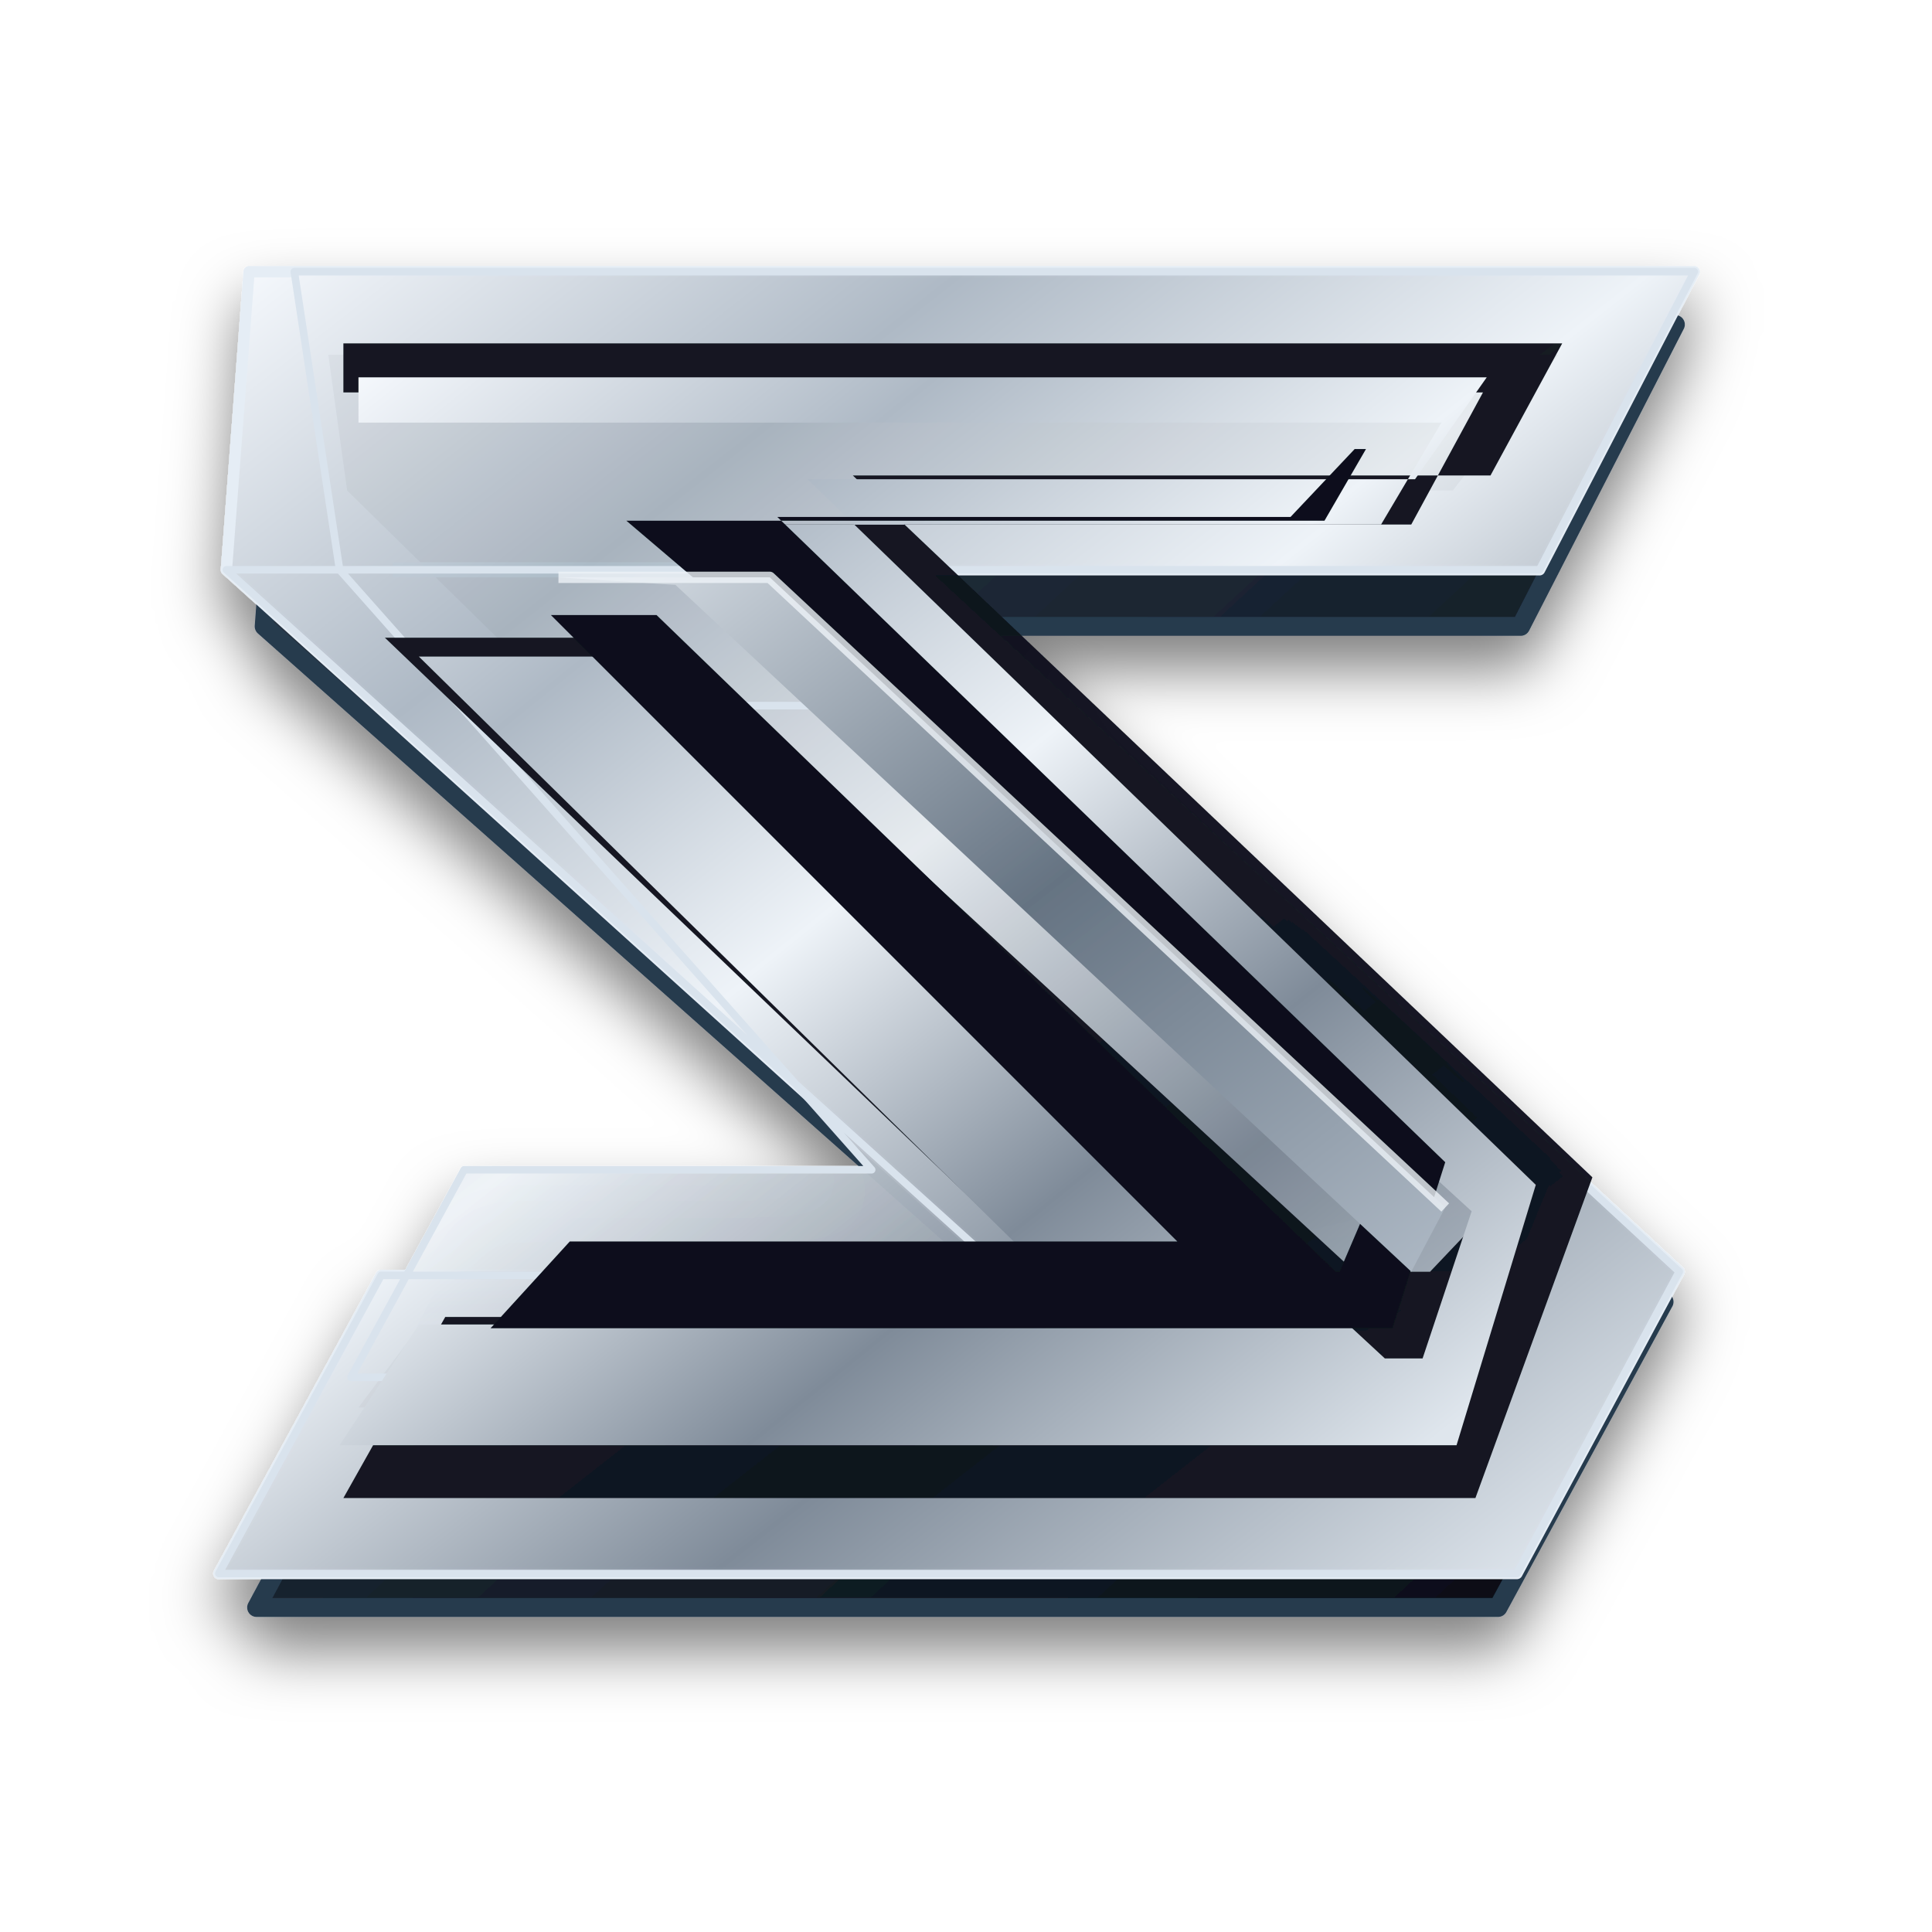
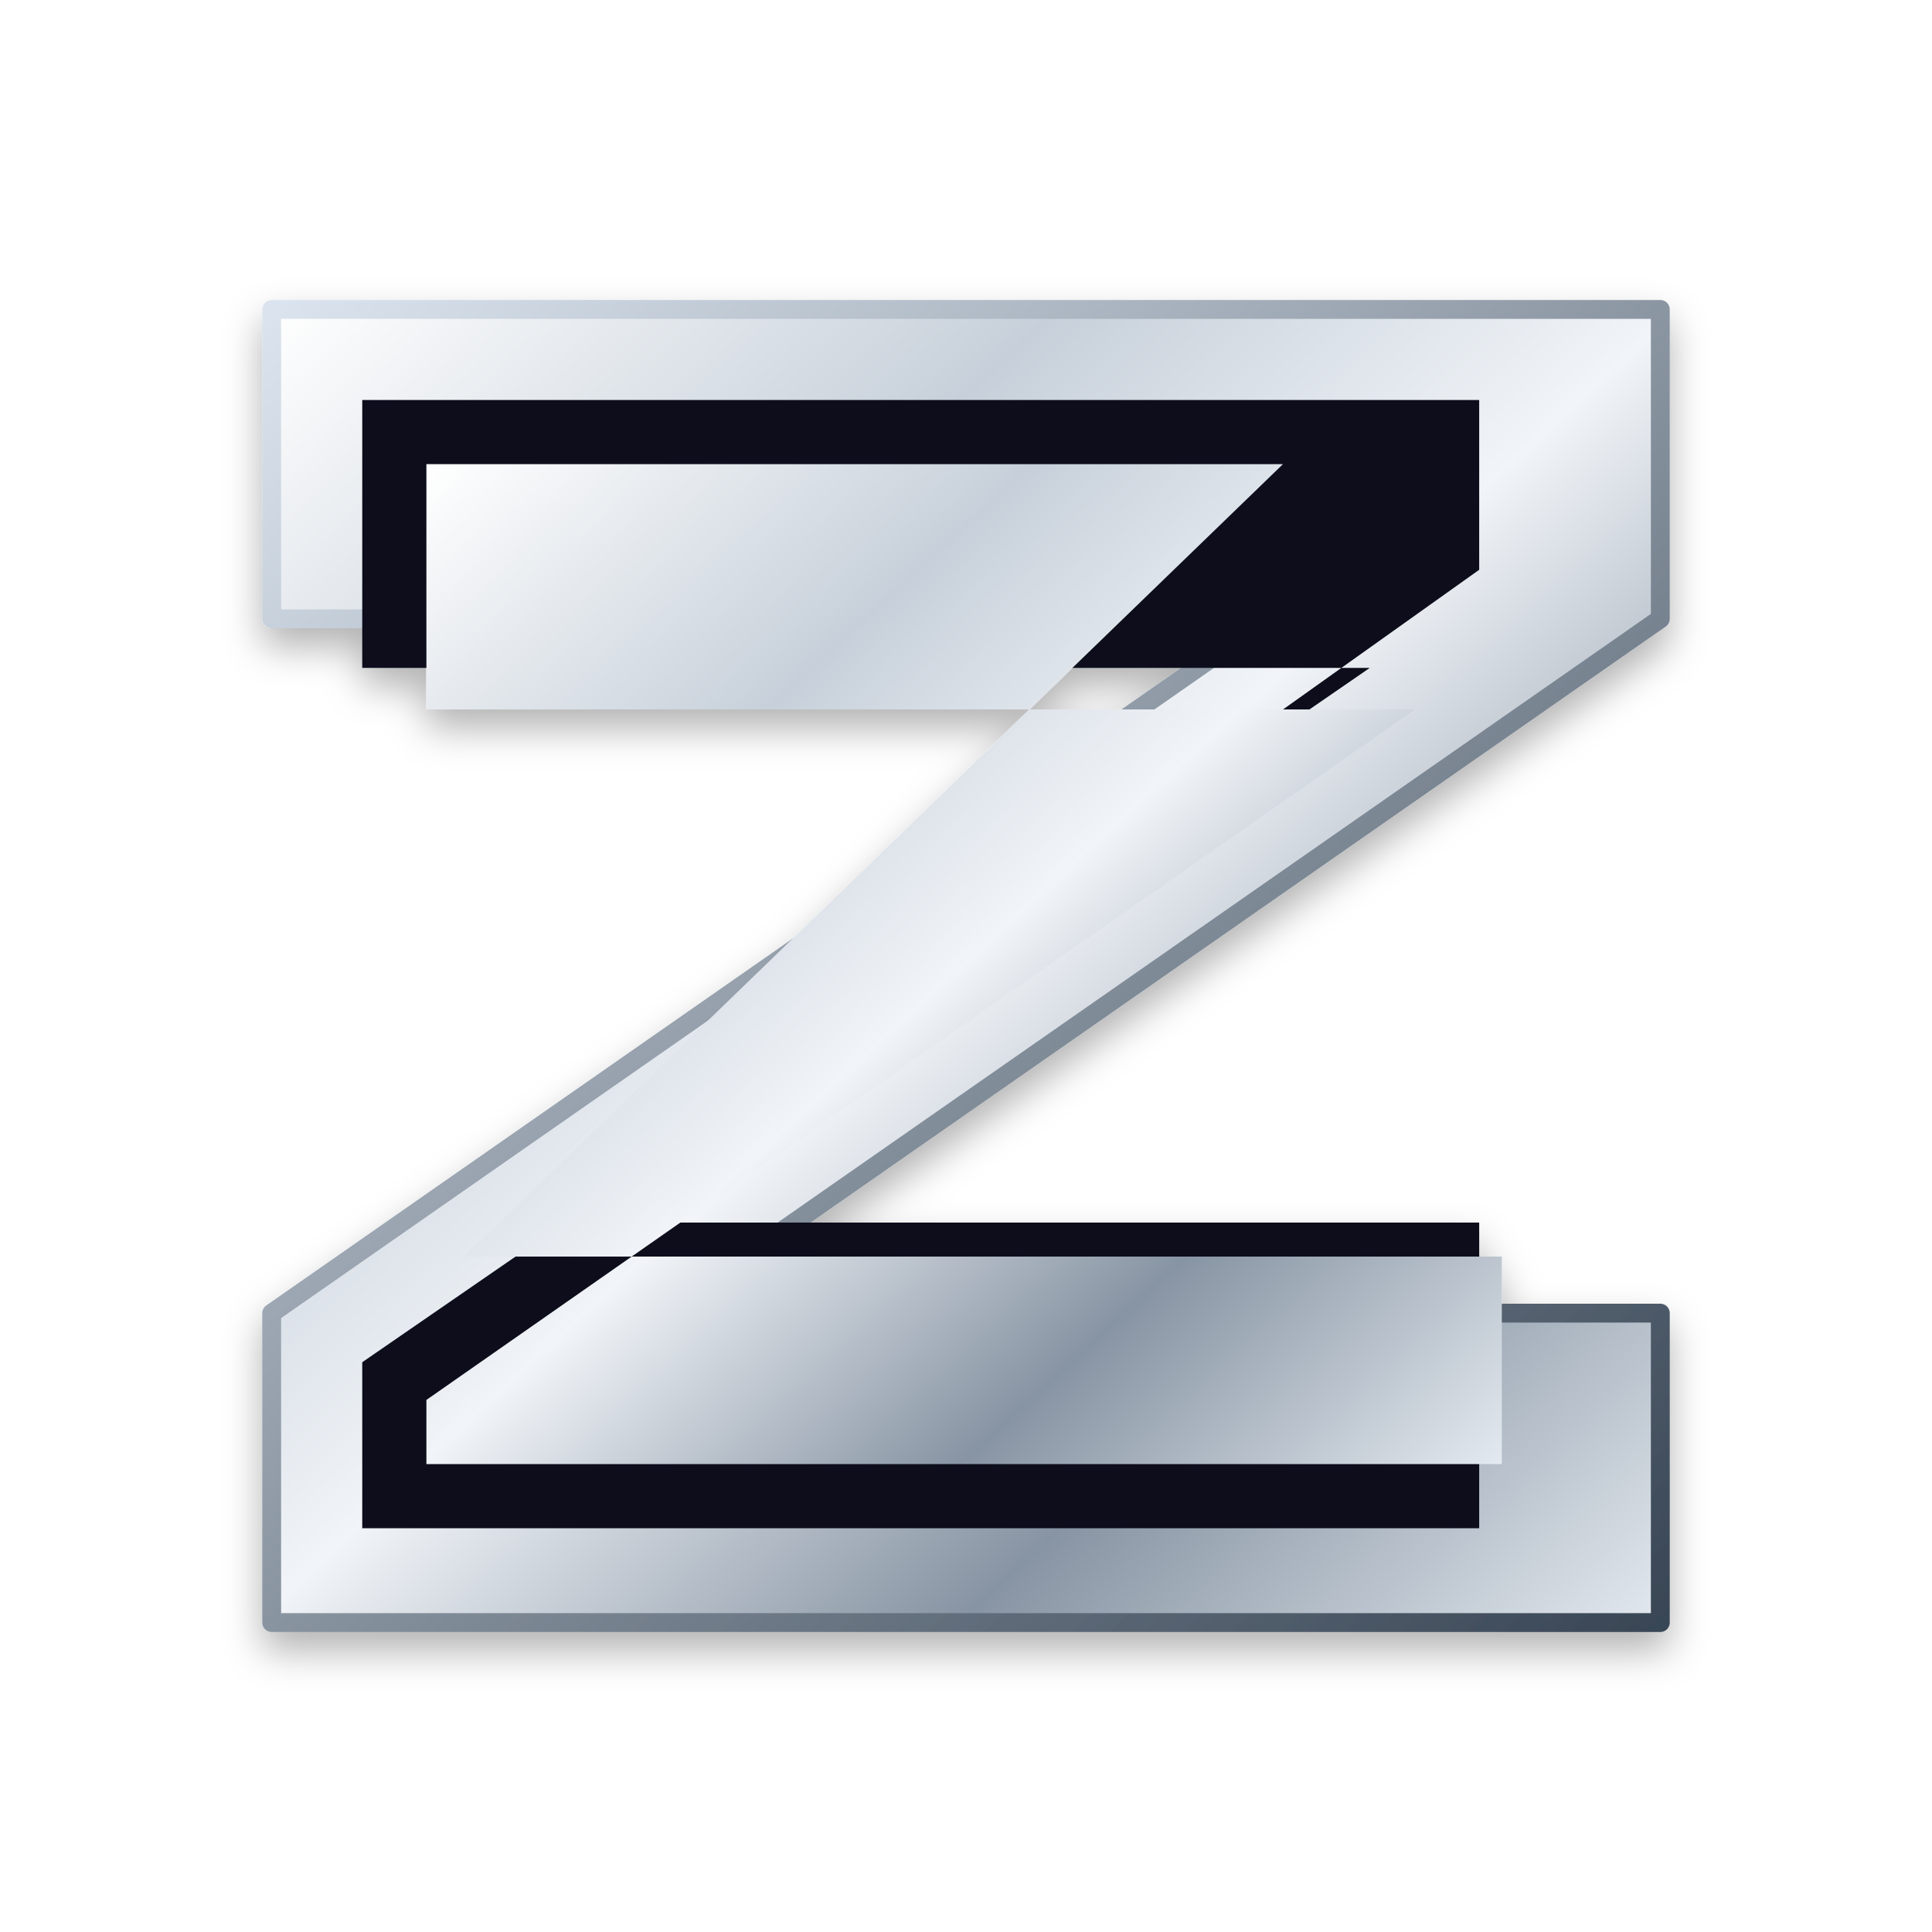
<svg xmlns="http://www.w3.org/2000/svg" viewBox="0 0 512 512" role="img" aria-labelledby="title desc">
  <defs>
-     <linearGradient id="metal" x1="0" y1="0" x2="0.9" y2="1">
-       <stop stop-color="#f8fbff" />
-       <stop offset=".25" stop-color="#aeb9c5" />
-       <stop offset=".48" stop-color="#eef3f8" />
-       <stop offset=".72" stop-color="#7f8b99" />
-       <stop offset="1" stop-color="#dfe6ed" />
+     <linearGradient id="silver" x1="0" y1="0" x2="1" y2="1">
+       <stop offset="0" stop-color="#ffffff" />
+       <stop offset=".28" stop-color="#c7d0da" />
+       <stop offset=".5" stop-color="#f1f4f8" />
+       <stop offset=".75" stop-color="#8794a3" />
+       <stop offset="1" stop-color="#e3e9ef" />
    </linearGradient>
-     <linearGradient id="graphite" x1="0" y1="0" x2="1" y2="1">
-       <stop stop-color="#dbe2e9" />
-       <stop offset=".5" stop-color="#657382" />
-       <stop offset="1" stop-color="#aeb9c5" />
+     <linearGradient id="edge" x1="0" y1="0" x2="1" y2="1">
+       <stop stop-color="#dbe4ee" />
+       <stop offset="1" stop-color="#394655" />
    </linearGradient>
-     <linearGradient id="side" x1="0" y1="0" x2="1" y2="1">
-       <stop stop-color="#293847" />
-       <stop offset="1" stop-color="#070d15" />
-     </linearGradient>
-     <filter id="shadow" x="-20%" y="-20%" width="140%" height="150%">
-       <feGaussianBlur in="SourceAlpha" stdDeviation="8" />
-       <feOffset dy="9" />
+     <filter id="shadow" x="-15%" y="-15%" width="130%" height="140%">
+       <feGaussianBlur in="SourceAlpha" stdDeviation="5" />
+       <feOffset dy="5" />
      <feComponentTransfer>
-         <feFuncA type="linear" slope=".5" />
+         <feFuncA type="linear" slope=".3" />
      </feComponentTransfer>
      <feMerge>
        <feMergeNode />
        <feMergeNode in="SourceGraphic" />
      </feMerge>
    </filter>
  </defs>
  <g filter="url(#shadow)" stroke-linejoin="round">
-     <path d="M76 86 H444 L403 166 H239 L441 345 L397 426 H68 L111 346 H273 L70 166 Z" fill="url(#side)" stroke="#263a4e" stroke-width="5" />
-     <path d="M66 72 H449 L408 151 H244 L445 337 L402 417 H58 L101 338 H267 L60 151 Z" fill="url(#metal)" stroke="#e5edf5" stroke-width="3" />
-     <path d="M87 94 H413 L385 130 H218 L412 310 L387 373 H95 L122 337 H303 L92 130 Z" fill="#111a25" />
-     <path d="M122 337 H303 L412 310 L387 373 H95 Z" fill="url(#metal)" opacity=".12" />
-     <path d="M102 148 H244 L427 319 L401 360 L188 160 H95 Z" fill="url(#blue)" opacity=".95" />
-     <path d="M104 151 H239 L419 319" fill="none" stroke="#8ce9ff" stroke-width="4" opacity=".95" />
-     <path d="M117 339 H285 L397 339 L387 358 H107 Z" fill="url(#metal)" />
-     <path d="M78 72 H449 L408 151 H244 L445 337 L402 417 H58 L101 338 H267 L60 151 H208 L246 187 H133 L145 207 L289 338 H385 L399 365 H93 L123 310 H231 L90 151 Z" fill="url(#metal)" opacity=".96" />
-     <path d="M78 72 H449 L408 151 H244 L445 337 L402 417 H58 L101 338 H267 L60 151 H208 L246 187 H133 L145 207 L289 338 H385 L399 365 H93 L123 310 H231 L90 151 Z" fill="none" stroke="#d9e3ed" stroke-width="2" />
-     <path d="M91 91 H414 L395 126 H226 L422 312 L391 397 H91 L118 349 H290 L102 169 H177 L359 337 H379 L398 317 L203 139 H374 L393 104 H91 Z" fill="#0b111a" opacity=".96" />
-     <path d="M95 100 H394 L375 127 H214 L407 314 L386 383 H90 L111 351 H291 L111 174 H166 L367 360 H377 L390 321 L191 139 H366 L382 112 H95 Z" fill="url(#metal)" />
-     <path d="M114 119 H359 L342 137 H206 L383 308 L369 352 H130 L151 329 H312 L146 163 H174 L354 337 H355 L367 309 L166 138 H351 L362 119 Z" fill="#0a111b" />
-     <path d="M148 153 H204 L383 320 L374 337 L179 155 Z" fill="url(#graphite)" />
-     <path d="M148 153 H204 L383 320" fill="none" stroke="#eef3f8" stroke-width="3" opacity=".8" />
+     <path d="M72 82 H440 V164 L176 348 H440 V430 H72 V348 L336 164 H72 Z" fill="url(#silver)" stroke="url(#edge)" stroke-width="5" />
+     <path d="M96 106 H392 V151 L149 324 H392 V405 H96 V361 L363 177 H96 Z" fill="#0a111b" />
+     <path d="M113 123 H340 L123 333 H398 V388 H113 V371 L375 188 H113 Z" fill="url(#silver)" />
  </g>
</svg>
